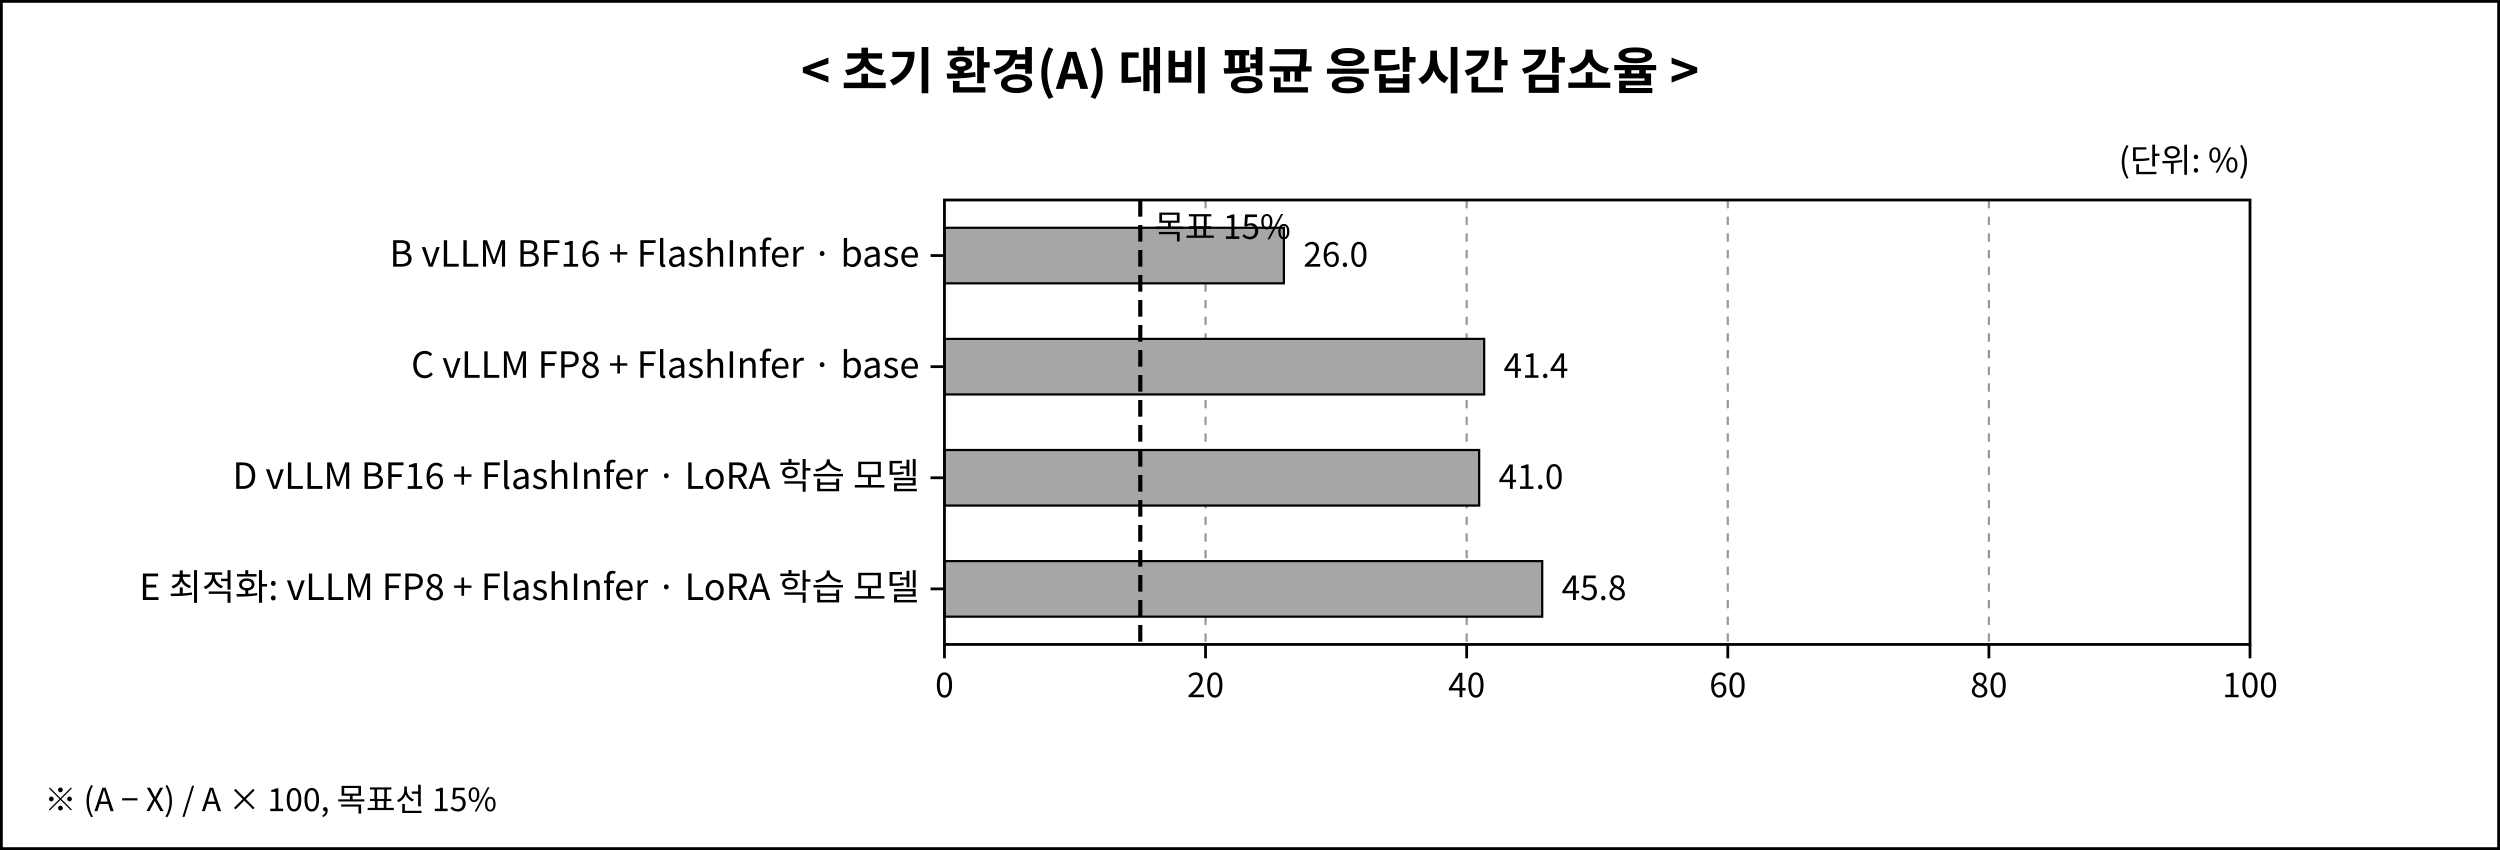
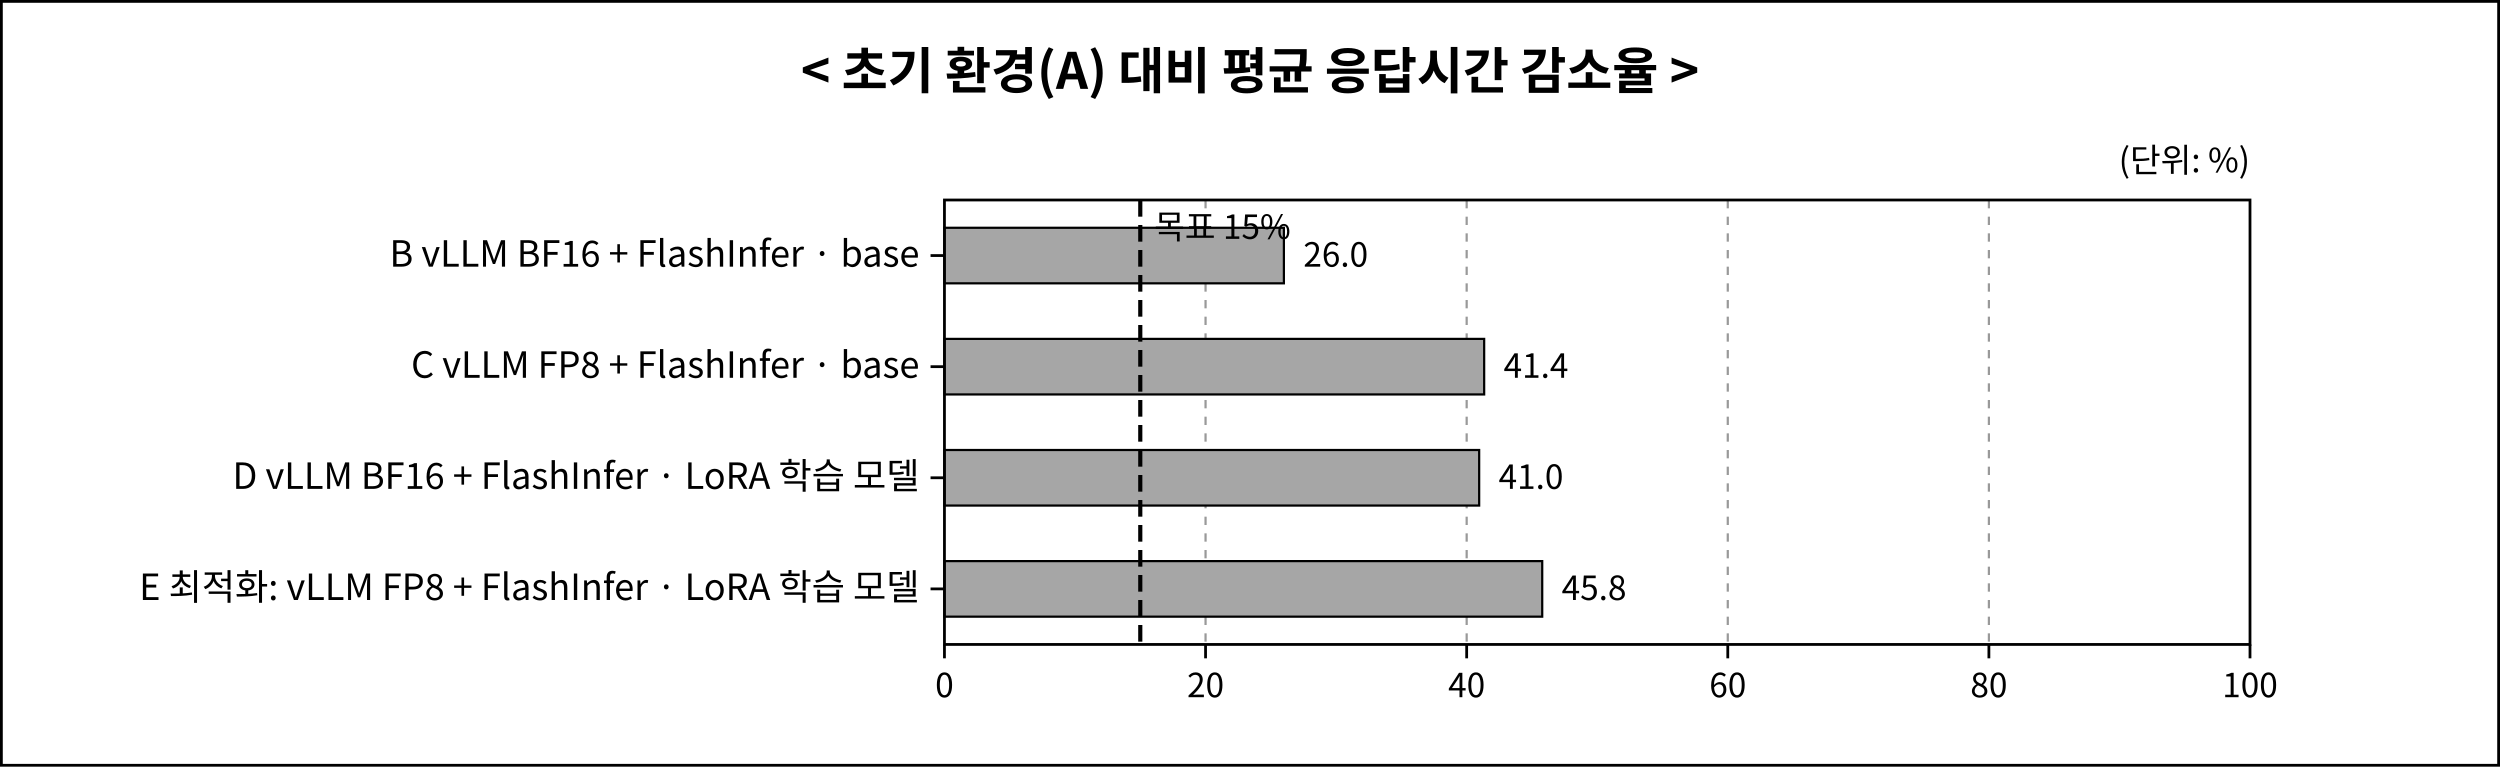
- <svg xmlns="http://www.w3.org/2000/svg" width="900" height="306" viewBox="0 0 900 306" font-family="Gulim, 굴림, Dotum, 돋움, 'Malgun Gothic', 'Noto Sans CJK KR', 'WenQuanYi Zen Hei', sans-serif">
-   <rect width="900" height="306" fill="#ffffff" />
-   <rect x="0.5" y="0.5" width="899" height="305" fill="none" stroke="#000000" stroke-width="1" />
+ <svg xmlns="http://www.w3.org/2000/svg" width="900" height="276" viewBox="0 0 900 276" font-family="Gulim, 굴림, Dotum, 돋움, 'Malgun Gothic', 'Noto Sans CJK KR', 'WenQuanYi Zen Hei', sans-serif">
+   <rect width="900" height="276" fill="#ffffff" />
+   <rect x="0.5" y="0.5" width="899" height="275" fill="none" stroke="#000000" stroke-width="1" />
  <text x="450.0" y="32" font-size="18" font-weight="700" fill="#000000" text-anchor="middle">&lt; 초기 환경(A) 대비 평균 응답시간 감소율 &gt;</text>
  <text x="810" y="62" font-size="12" fill="#000000" text-anchor="end">(단위: %)</text>
  <line x1="340.0" y1="232" x2="340.0" y2="237" stroke="#000000" stroke-width="1" />
  <text x="340.0" y="251" font-size="12" fill="#000000" text-anchor="middle">0</text>
  <line x1="434.0" y1="72" x2="434.0" y2="232" stroke="#999999" stroke-width="0.8" stroke-dasharray="3 3" />
  <line x1="434.0" y1="232" x2="434.0" y2="237" stroke="#000000" stroke-width="1" />
  <text x="434.0" y="251" font-size="12" fill="#000000" text-anchor="middle">20</text>
  <line x1="528.0" y1="72" x2="528.0" y2="232" stroke="#999999" stroke-width="0.8" stroke-dasharray="3 3" />
  <line x1="528.0" y1="232" x2="528.0" y2="237" stroke="#000000" stroke-width="1" />
  <text x="528.0" y="251" font-size="12" fill="#000000" text-anchor="middle">40</text>
  <line x1="622.0" y1="72" x2="622.0" y2="232" stroke="#999999" stroke-width="0.8" stroke-dasharray="3 3" />
  <line x1="622.0" y1="232" x2="622.0" y2="237" stroke="#000000" stroke-width="1" />
  <text x="622.0" y="251" font-size="12" fill="#000000" text-anchor="middle">60</text>
  <line x1="716.0" y1="72" x2="716.0" y2="232" stroke="#999999" stroke-width="0.8" stroke-dasharray="3 3" />
  <line x1="716.0" y1="232" x2="716.0" y2="237" stroke="#000000" stroke-width="1" />
  <text x="716.0" y="251" font-size="12" fill="#000000" text-anchor="middle">80</text>
  <line x1="810.0" y1="232" x2="810.0" y2="237" stroke="#000000" stroke-width="1" />
  <text x="810.0" y="251" font-size="12" fill="#000000" text-anchor="middle">100</text>
  <line x1="335" y1="92.0" x2="340" y2="92.0" stroke="#000000" stroke-width="1" />
  <text x="331" y="96.0" font-size="13" fill="#000000" text-anchor="end">B vLLM BF16 + FlashInfer · base</text>
  <rect x="340" y="82" width="122.2" height="20" fill="#a6a6a6" stroke="#000000" stroke-width="0.8" />
  <text x="469.2" y="96.0" font-size="12" fill="#000000">26.0</text>
  <line x1="335" y1="132.0" x2="340" y2="132.0" stroke="#000000" stroke-width="1" />
  <text x="331" y="136.0" font-size="13" fill="#000000" text-anchor="end">C vLLM FP8 + FlashInfer · base</text>
  <rect x="340" y="122" width="194.3" height="20" fill="#a6a6a6" stroke="#000000" stroke-width="0.8" />
  <text x="541.3" y="136.0" font-size="12" fill="#000000">41.4</text>
  <line x1="335" y1="172.0" x2="340" y2="172.0" stroke="#000000" stroke-width="1" />
  <text x="331" y="176.0" font-size="13" fill="#000000" text-anchor="end">D vLLM BF16 + FlashInfer · LoRA 학습 모델</text>
  <rect x="340" y="162" width="192.5" height="20" fill="#a6a6a6" stroke="#000000" stroke-width="0.8" />
  <text x="539.5" y="176.0" font-size="12" fill="#000000">41.0</text>
  <line x1="335" y1="212.0" x2="340" y2="212.0" stroke="#000000" stroke-width="1" />
  <text x="331" y="216.0" font-size="13" fill="#000000" text-anchor="end">E 최적화: vLLM FP8 + FlashInfer · LoRA 학습 모델</text>
  <rect x="340" y="202" width="215.2" height="20" fill="#a6a6a6" stroke="#000000" stroke-width="0.8" />
  <text x="562.2" y="216.0" font-size="12" fill="#000000">45.8</text>
  <line x1="410.5" y1="72" x2="410.5" y2="232" stroke="#000000" stroke-width="1.5" stroke-dasharray="6 3" />
  <text x="415.5" y="86" font-size="12" fill="#000000">목표 15%</text>
  <rect x="340" y="72" width="470" height="160" fill="none" stroke="#000000" stroke-width="1" />
-   <text x="16" y="292" font-size="11.5" fill="#000000">※ (A − X) / A × 100, 목표선 15%</text>
</svg>
